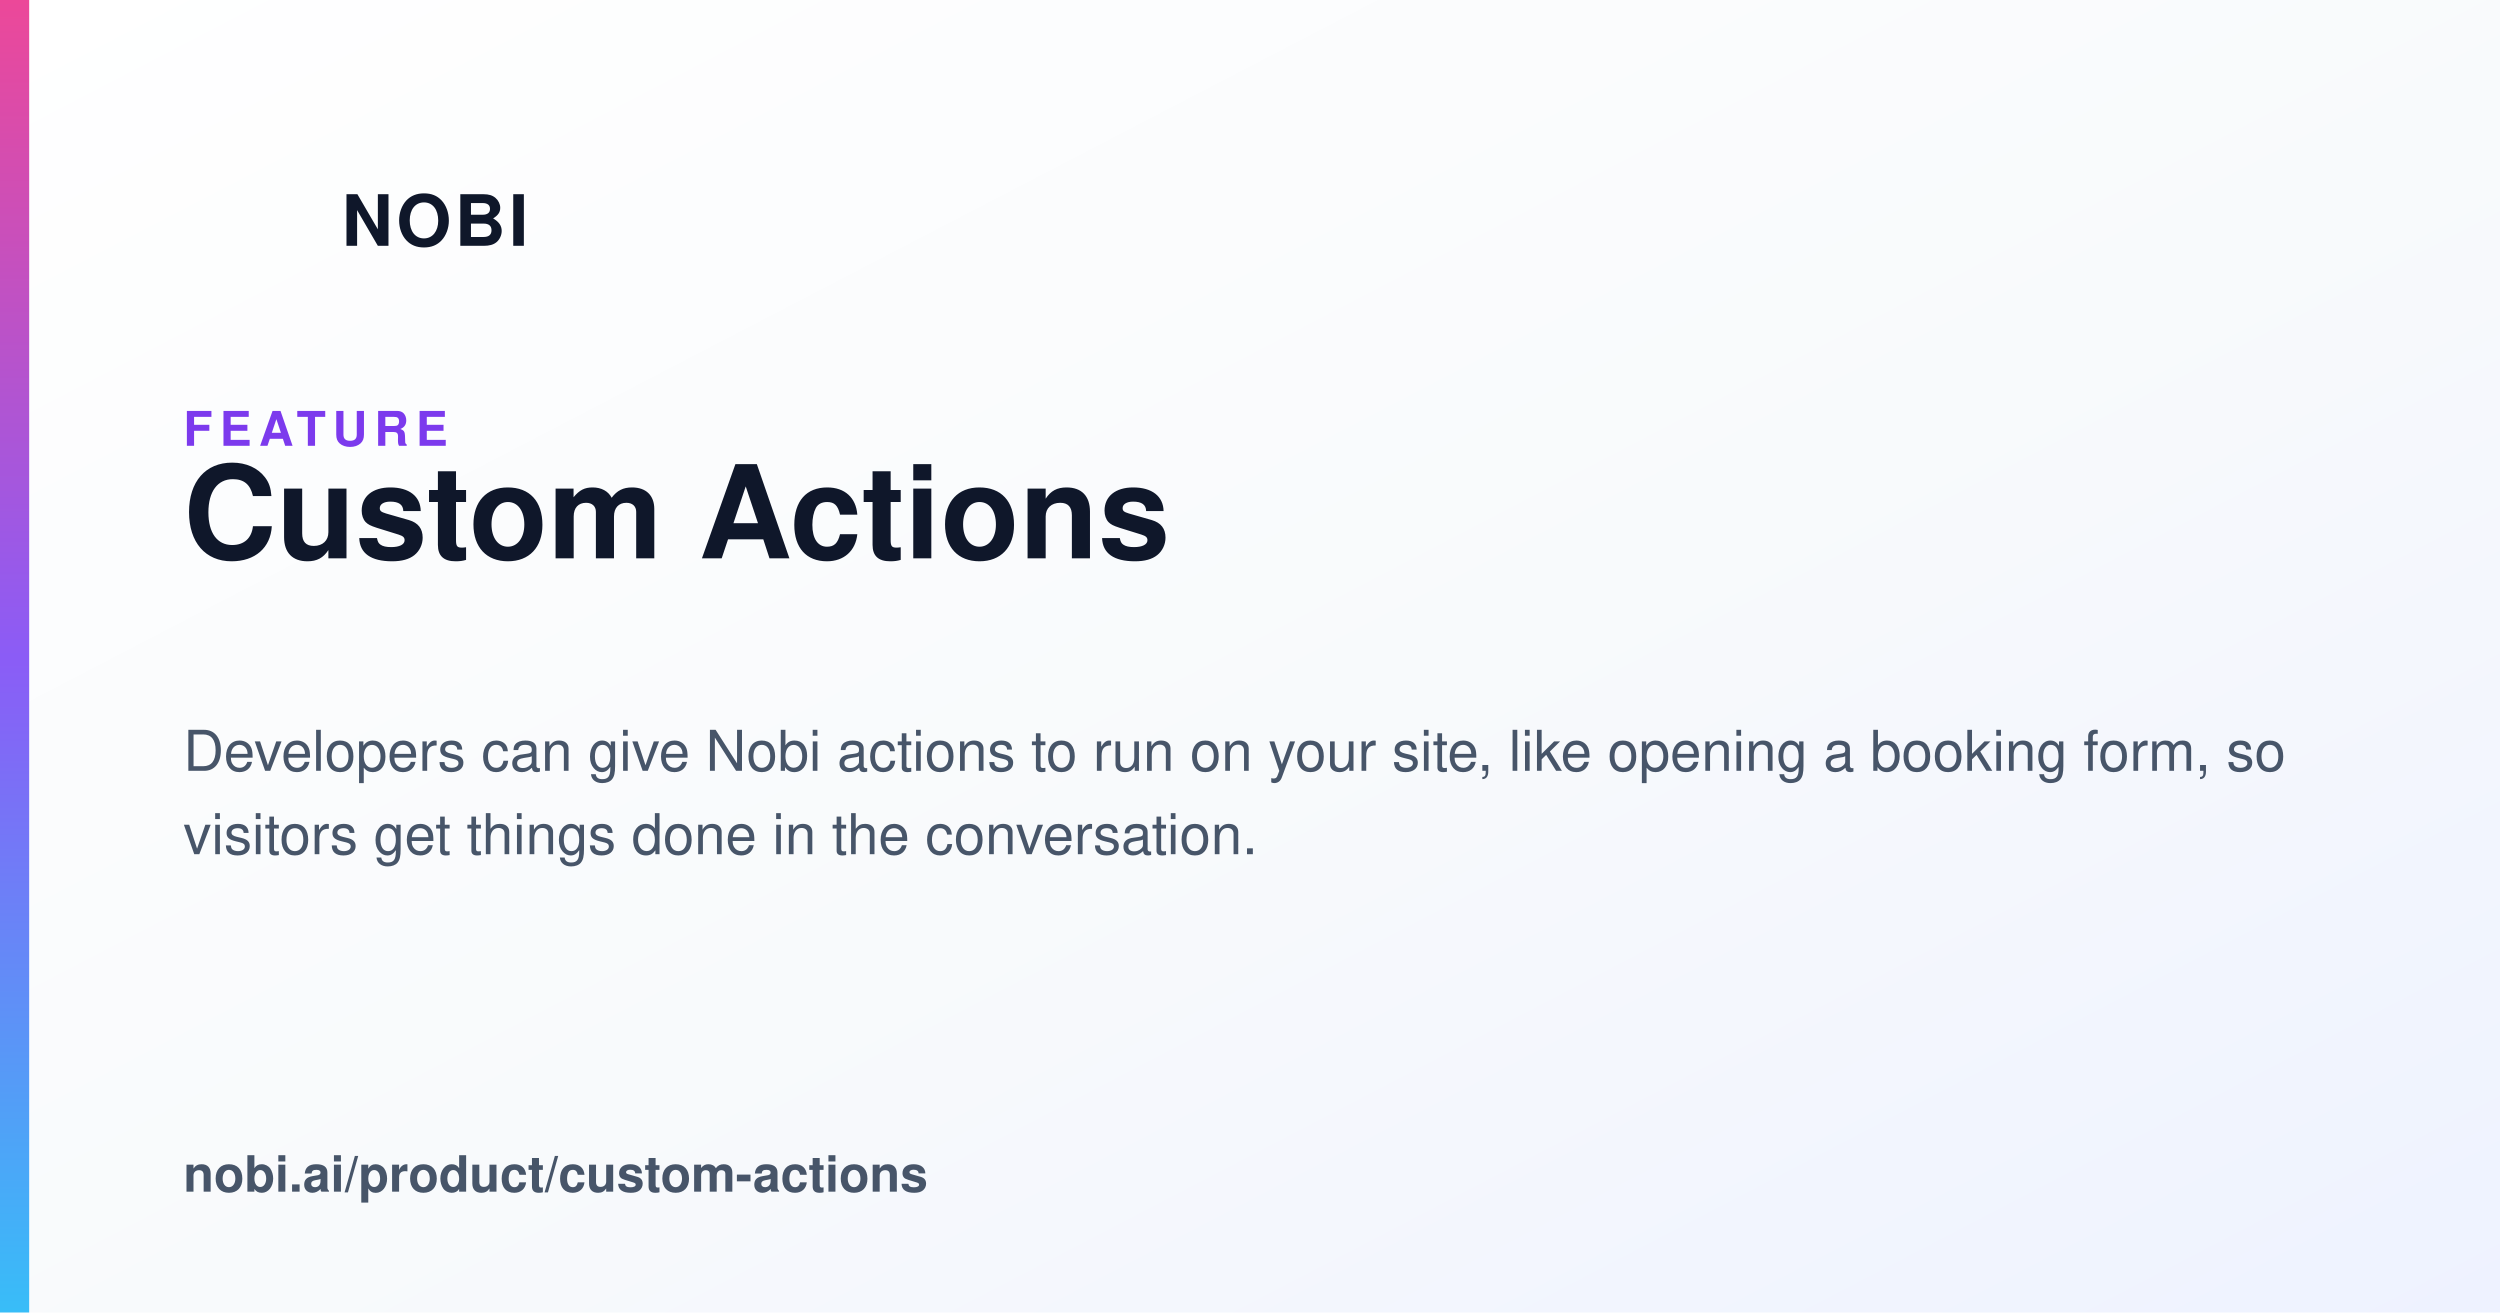
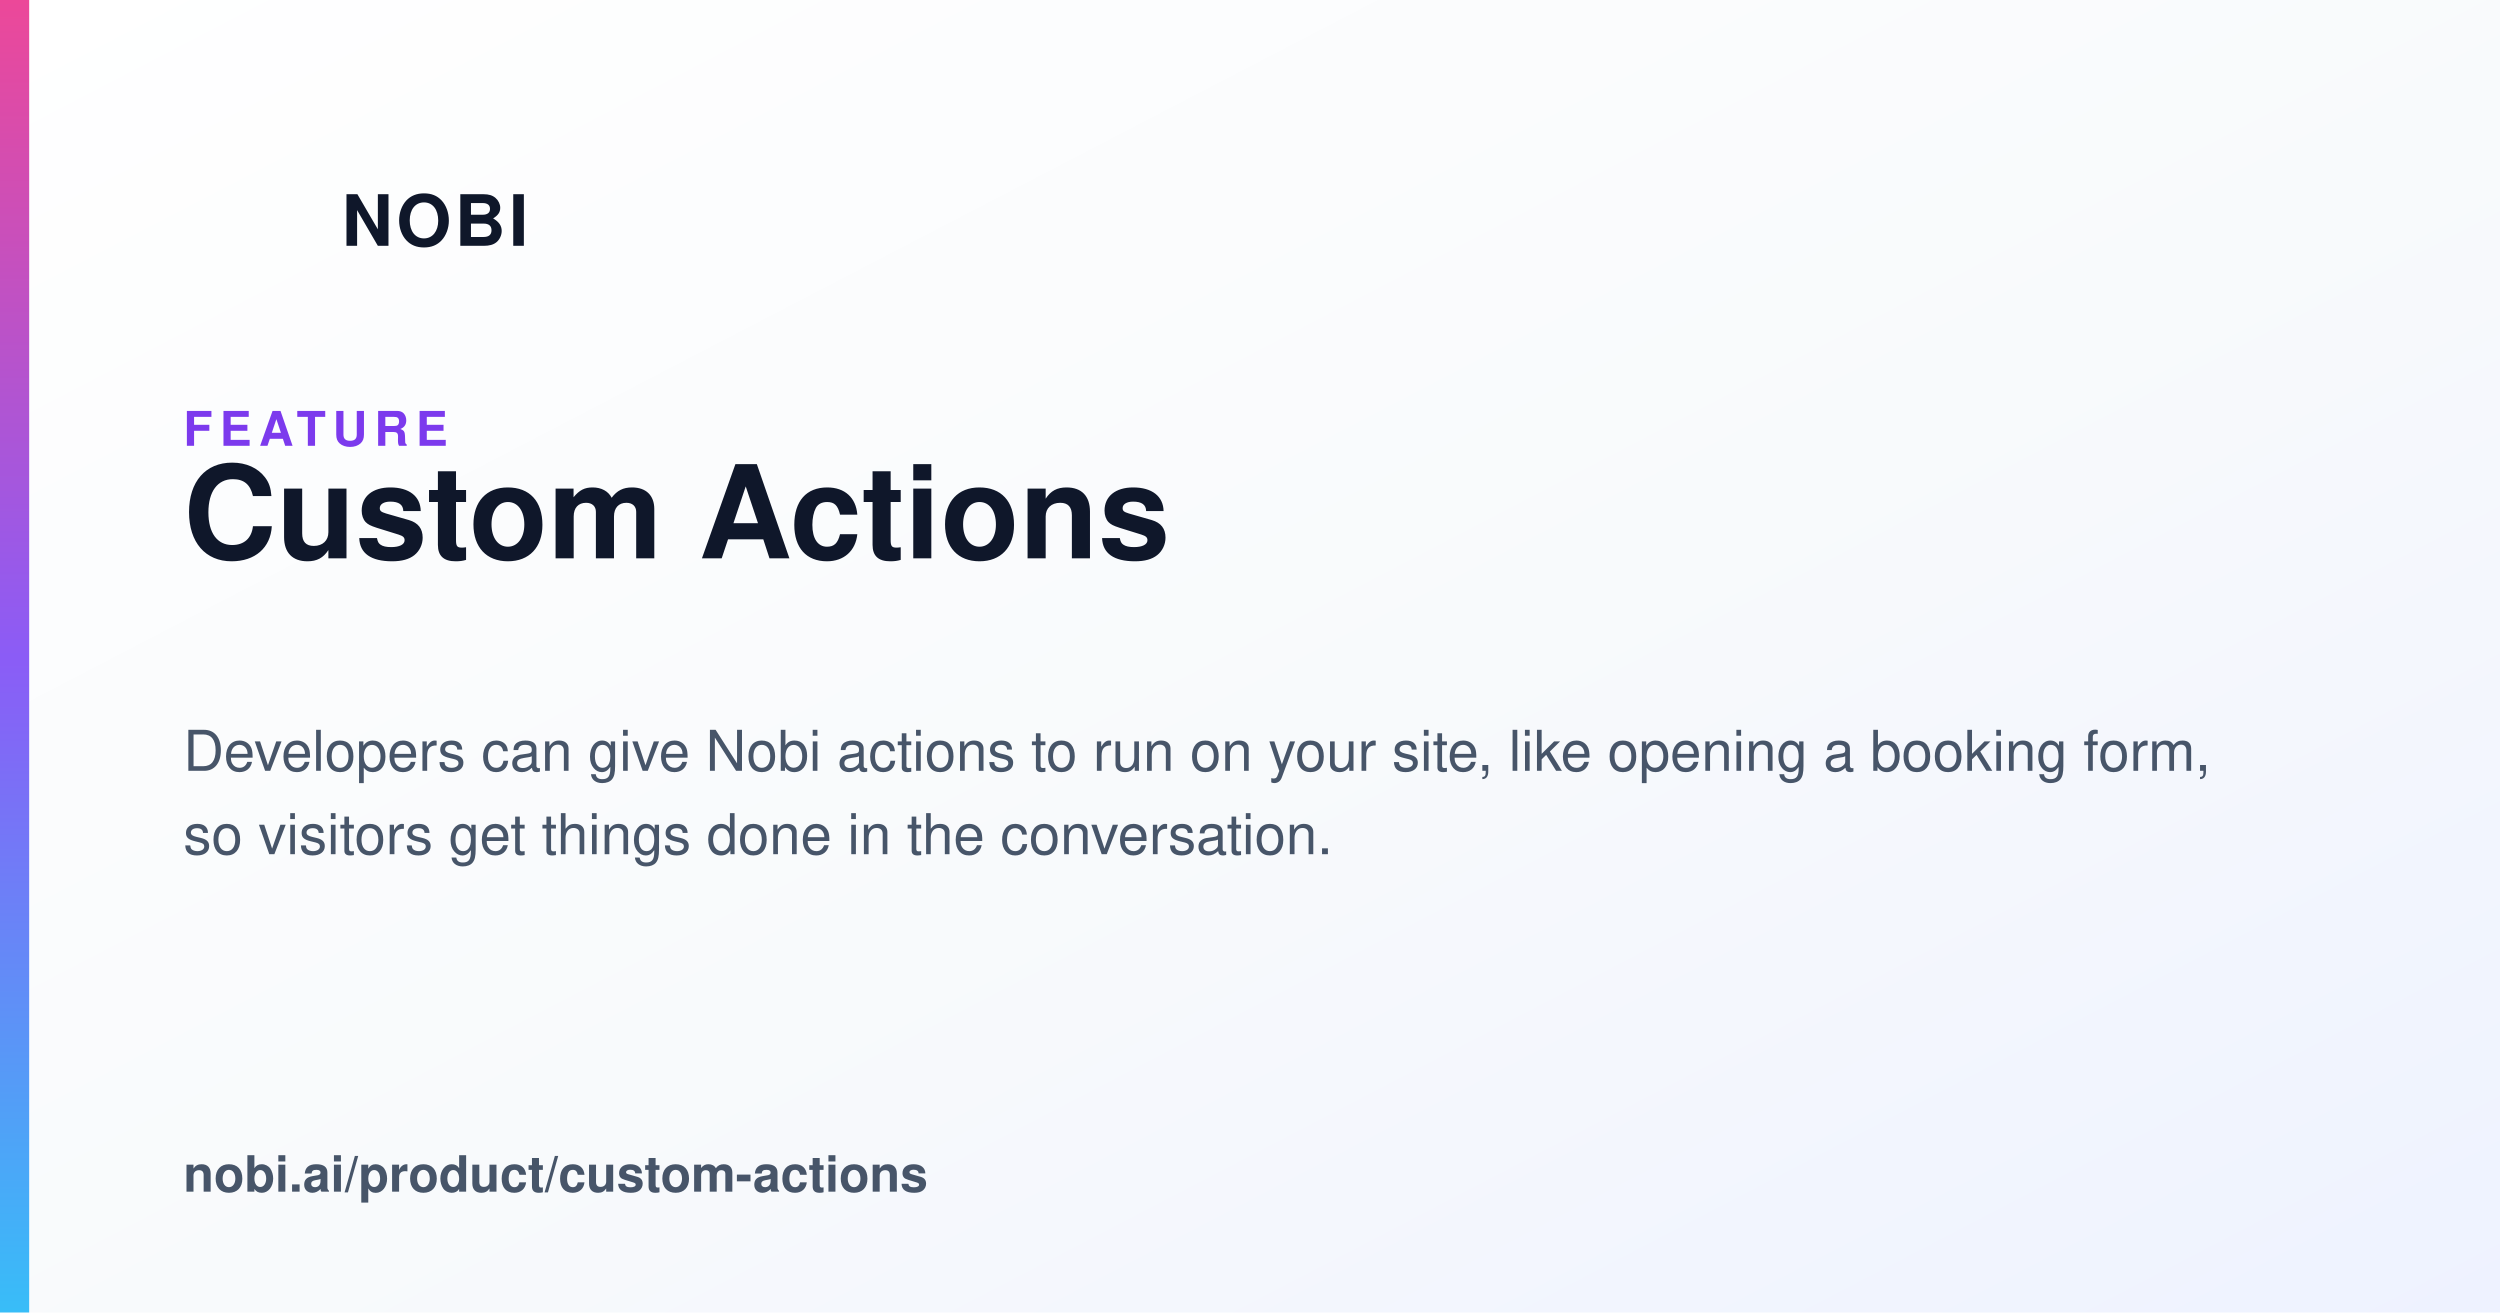
<svg xmlns="http://www.w3.org/2000/svg" width="1200" height="630" viewBox="0 0 1200 630" role="img" aria-labelledby="cardTitle cardSummary">
  <defs>
    <linearGradient id="wash" x1="0" y1="0" x2="1" y2="1">
      <stop offset="0" stop-color="#ffffff" />
      <stop offset="0.55" stop-color="#f8fafc" />
      <stop offset="1" stop-color="#eef2ff" />
    </linearGradient>
    <linearGradient id="rail" x1="0" y1="0" x2="0" y2="1">
      <stop offset="0" stop-color="#ec4899" />
      <stop offset="0.5" stop-color="#8b5cf6" />
      <stop offset="1" stop-color="#38bdf8" />
    </linearGradient>
  </defs>
  <style>text{font-family:'Avenir Next','Avenir','Helvetica Neue',Helvetica,Arial,sans-serif}</style>
  <rect width="1200" height="630" fill="url(#wash)" />
  <rect x="0" y="0" width="14" height="630" fill="url(#rail)" />
  <text x="164" y="118" font-size="34" font-weight="800" fill="#0f172a" letter-spacing="1.5">NOBI</text>
  <text x="88" y="214" font-size="23" font-weight="700" fill="#7c3aed" letter-spacing="3.4">FEATURE</text>
  <text x="88" y="268" font-size="62" font-weight="750" fill="#0f172a">Custom Actions</text>
-   <text x="88" y="370" font-size="27" font-weight="500" fill="#475569">Developers can give Nobi actions to run on your site, like opening a booking form, so</text>
-   <text x="88" y="410" font-size="27" font-weight="500" fill="#475569">visitors get things done in the conversation.</text>
+   <text x="88" y="370" font-size="27" font-weight="500" fill="#475569">Developers can give Nobi actions to run on your site, like opening a booking form,</text>
+   <text x="88" y="410" font-size="27" font-weight="500" fill="#475569">so visitors get things done in the conversation.</text>
  <text x="88" y="572" font-size="24" font-weight="600" fill="#475569">nobi.ai/product/custom-actions</text>
</svg>
